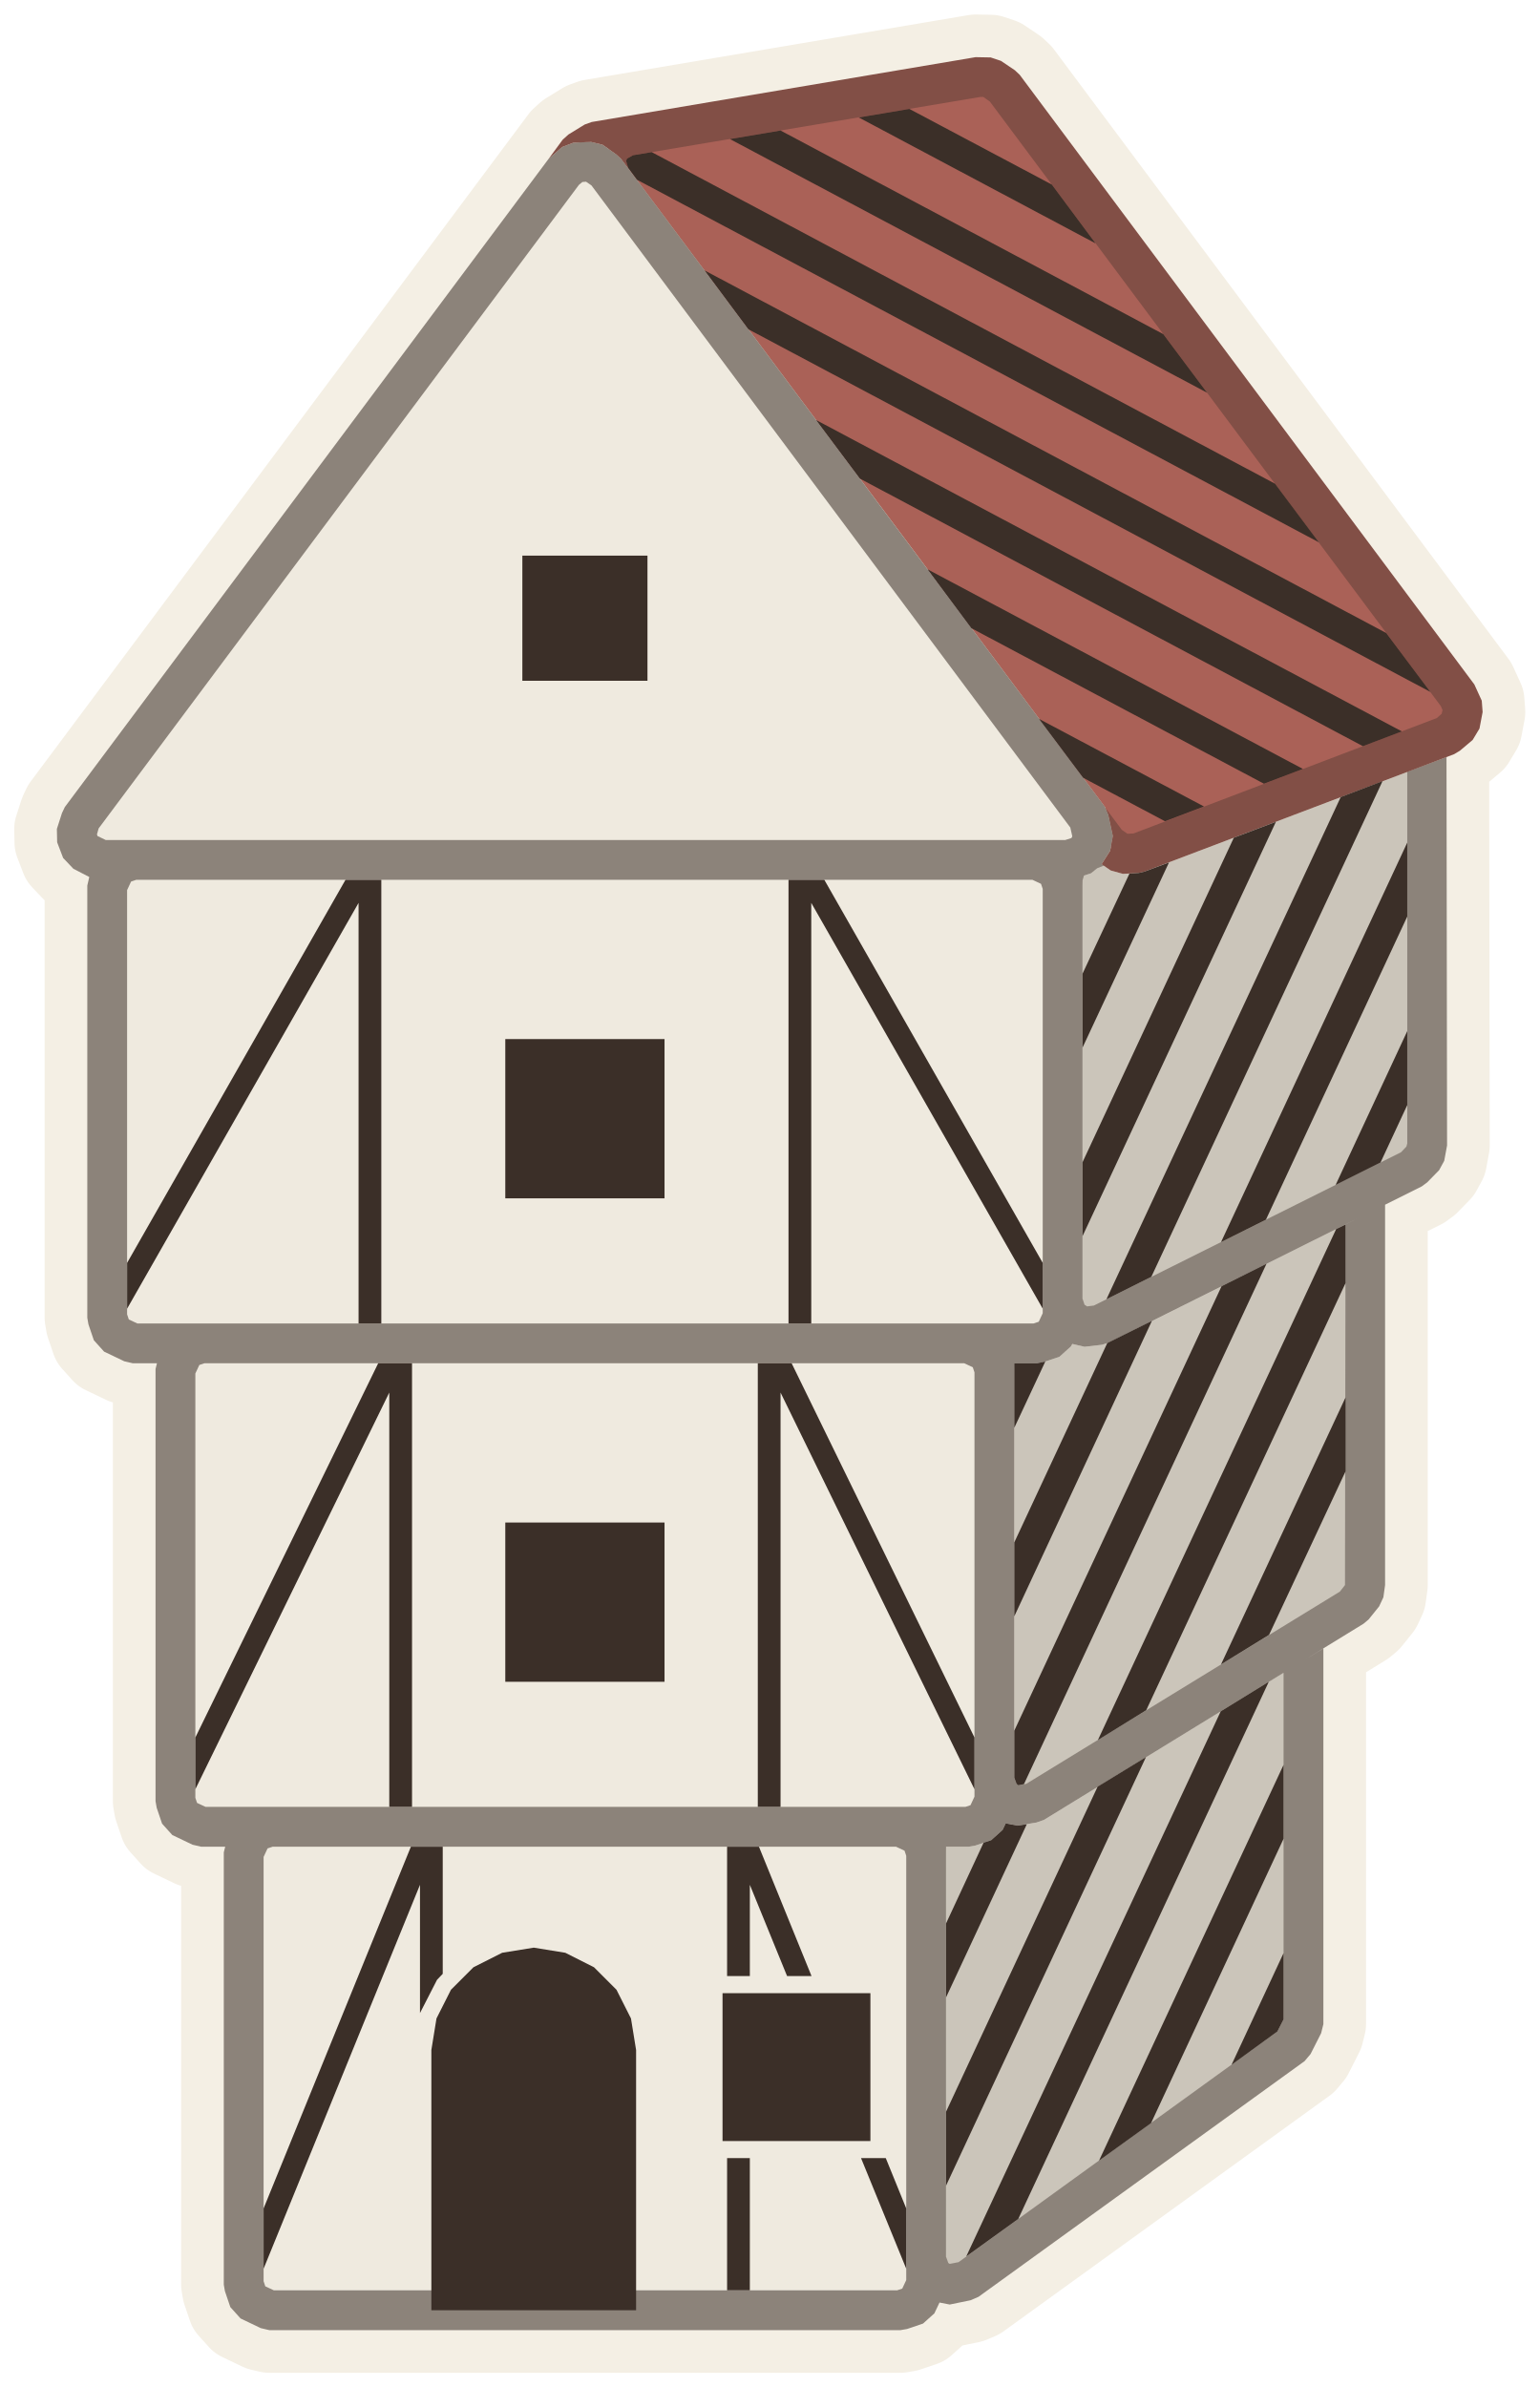
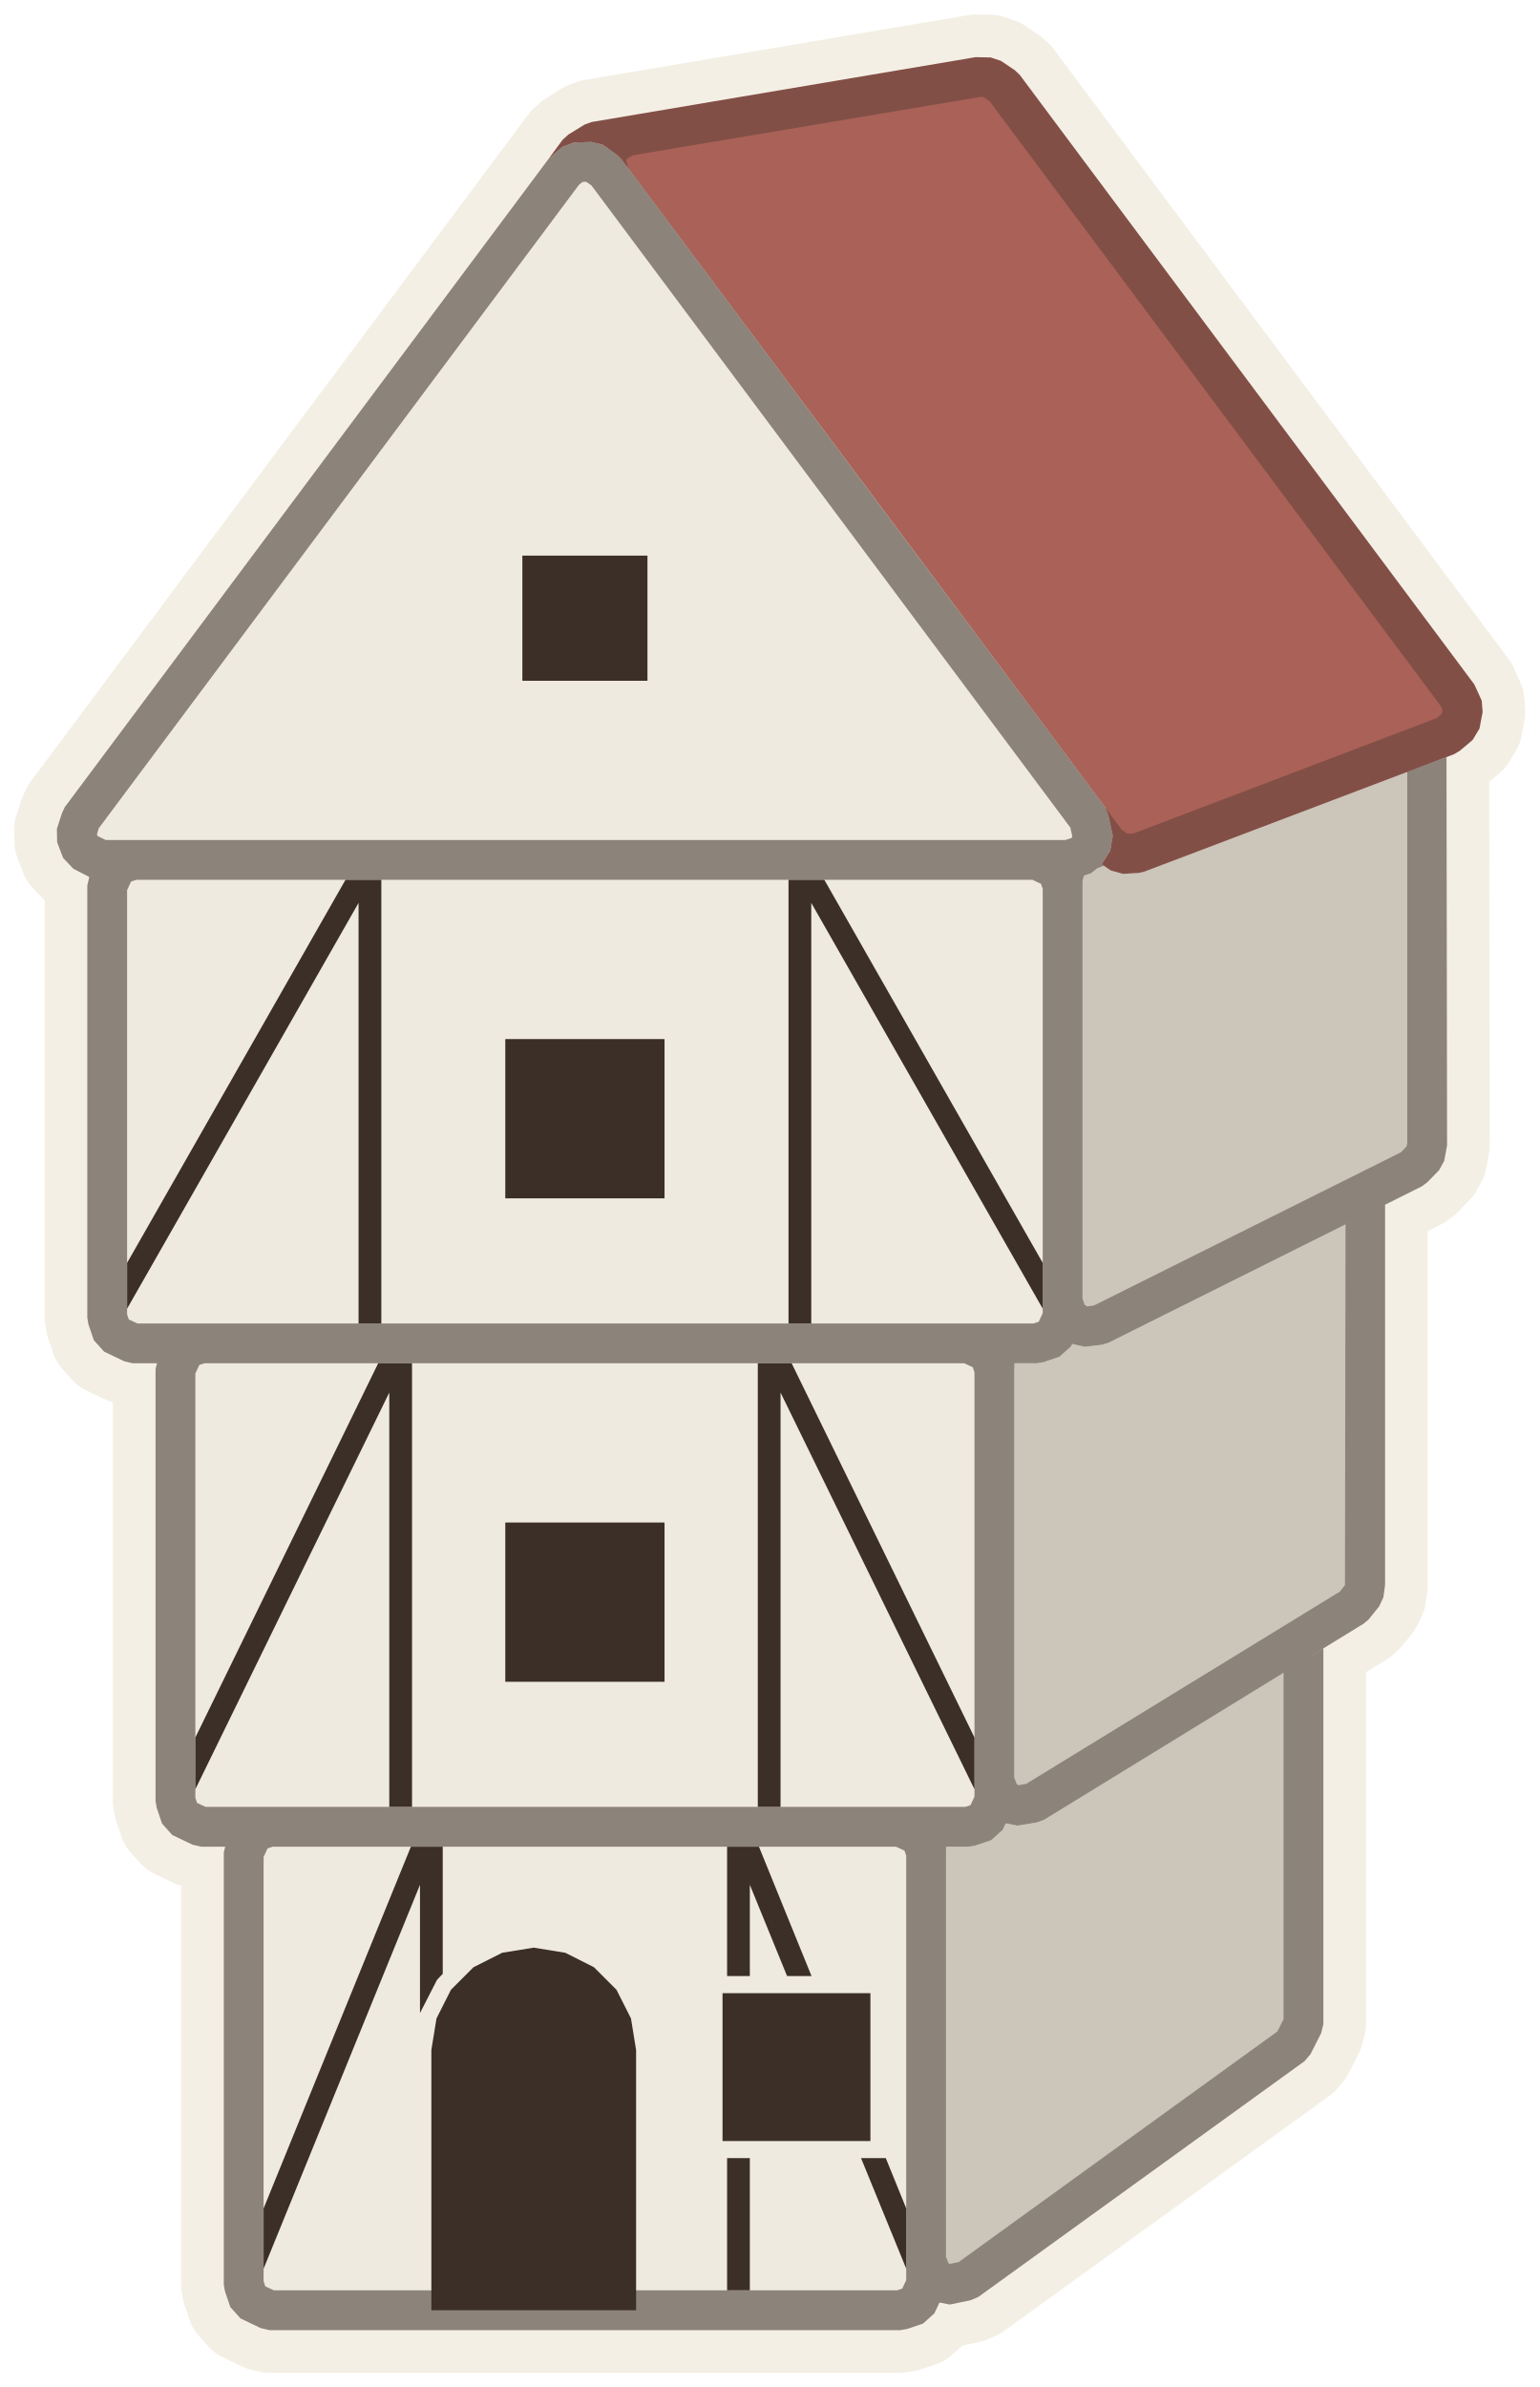
<svg xmlns="http://www.w3.org/2000/svg" viewBox="-20.57 -81.24 54.15 83.94" data-palette="wall:#EFEADF;roof:#D9776B;wood:#C9A97C;earth:#94744F;water:#8FB0B8;flag:#4A3B32;ink:#3B2F28;halo:#F4EFE4">
  <path data-role="sil" fill="#F4EFE4" stroke="#F4EFE4" stroke-width="3" stroke-linejoin="round" d="M11.33 0.66L11.89 0.47L12.29 0.11L12.47 -0.27L12.83 -0.2L13.56 -0.35L13.84 -0.47L25.31 -8.76L25.52 -9.01L25.89 -9.74L25.97 -10.06L25.97 -23.27L27.38 -24.14L27.56 -24.29L27.93 -24.75L28.08 -25.07L28.14 -25.5L28.14 -38.88L29.43 -39.52L29.62 -39.66L30.04 -40.09L30.22 -40.42L30.32 -40.96L30.3 -54.62L30.57 -54.72L30.77 -54.84L31.22 -55.22L31.46 -55.62L31.57 -56.2L31.54 -56.6L31.28 -57.17L15.29 -78.61L15.12 -78.77L14.63 -79.1L14.27 -79.22L13.74 -79.23L0.24 -76.95L-0.01 -76.86L-0.58 -76.51L-0.78 -76.33L-18.29 -52.86L-18.39 -52.65L-18.57 -52.09L-18.56 -51.62L-18.35 -51.07L-17.99 -50.69L-17.43 -50.4L-17.5 -50.1L-17.5 -34.9L-17.46 -34.67L-17.27 -34.11L-16.91 -33.71L-16.2 -33.37L-15.9 -33.3L-15.05 -33.3L-15.1 -33.1L-15.1 -17.9L-15.06 -17.67L-14.87 -17.11L-14.51 -16.71L-13.8 -16.37L-13.5 -16.3L-12.65 -16.3L-12.7 -16.1L-12.7 -0.9L-12.66 -0.67L-12.47 -0.11L-12.11 0.29L-11.4 0.63L-11.1 0.7L11.1 0.7Z" />
  <path data-role="wall" fill="#EFEADF" d="M17.57 -51.19L17.88 -51.69L17.73 -52.44L0.72 -75.23L0.23 -75.57L-0.36 -75.52L-0.72 -75.23L-17.73 -52.44L-17.91 -51.87L-17.7 -51.32L-17.01 -51L17.01 -51ZM16.46 -34.19L16.8 -34.9L16.8 -50.1L16.73 -50.3L-16.7 -50.3L-16.8 -50.1L-16.8 -34.9L-16.61 -34.34L-15.9 -34L15.9 -34ZM14.06 -17.19L14.4 -17.9L14.4 -33.1L14.33 -33.3L-14.3 -33.3L-14.4 -33.1L-14.4 -17.9L-14.21 -17.34L-13.5 -17L13.5 -17ZM11.66 -0.19L12 -0.9L12 -16.1L11.93 -16.3L-11.9 -16.3L-12 -16.1L-12 -0.9L-11.81 -0.34L-11.1 0L11.1 0Z" />
  <path data-role="wall-shade" fill="#cbc5ba" d="M18.1 -34.65L29.12 -40.15L29.53 -40.57L29.62 -40.96L29.62 -54.36L19.68 -50.59L19.47 -50.54L18.92 -50.51L18.49 -50.63L18.17 -50.85L17.8 -50.53L17.43 -50.41L17.5 -50.1L17.5 -34.9L17.43 -34.62L17.49 -34.58ZM15.77 -17.84L27.02 -24.74L27.39 -25.2L27.45 -25.5L27.45 -38.53L18.41 -34.02L18.18 -33.95L17.57 -33.88L17.14 -33.98L17.09 -33.89L16.69 -33.53L16.13 -33.34L15.9 -33.3L15.07 -33.3L15.1 -33.1L15.1 -17.9L15.06 -17.75L15.09 -17.73ZM13.43 -1.03L24.9 -9.33L25.27 -10.06L25.27 -22.85L16.14 -17.24L15.88 -17.15L15.21 -17.04L14.8 -17.12L14.69 -16.89L14.29 -16.53L13.73 -16.34L13.5 -16.3L12.67 -16.3L12.7 -16.1L12.7 -0.89Z" />
  <path data-role="roof-shade" fill="#aa6157" d="M19.43 -51.24L30.32 -55.38L30.77 -55.76L30.89 -56.34L30.72 -56.76L14.73 -78.19L14.24 -78.52L13.86 -78.54L1.45 -76.44L0.93 -76.16L0.86 -75.99L1.11 -75.81L1.28 -75.65L18.29 -52.86L18.41 -52.58L18.57 -51.84L18.5 -51.47L18.88 -51.21Z" />
  <path data-role="wall-line" fill="#8c837a" d="M-16.85 -51.7L-17.14 -51.84L-17.16 -51.9L-17.1 -52.11L-0.21 -74.74L-0.09 -74.84L0.04 -74.85L0.23 -74.72L17.07 -52.14L17.14 -51.83L17.11 -51.77L16.89 -51.7ZM16.04 -50.16L16.1 -49.98L16.1 -35.06L15.96 -34.76L15.78 -34.7L-15.74 -34.7L-16.04 -34.84L-16.1 -35.02L-16.1 -49.94L-15.96 -50.24L-15.78 -50.3L15.74 -50.3ZM13.73 -16.34L14.29 -16.53L14.69 -16.89L14.8 -17.12L15.21 -17.04L15.88 -17.15L16.14 -17.24L27.38 -24.14L27.56 -24.29L27.93 -24.75L28.08 -25.07L28.14 -25.5L28.14 -38.88L26.75 -38.18L26.73 -25.5L26.55 -25.27L15.52 -18.51L15.24 -18.46L15.18 -18.51L15.1 -18.73L15.1 -33.3L15.9 -33.3L16.13 -33.34L16.69 -33.53L17.09 -33.89L17.14 -33.98L17.57 -33.88L18.18 -33.95L18.41 -34.02L29.43 -39.52L29.62 -39.66L30.04 -40.09L30.22 -40.42L30.32 -40.96L30.3 -54.62L28.92 -54.1L28.92 -41.03L28.89 -40.92L28.7 -40.72L17.9 -35.33L17.66 -35.3L17.57 -35.36L17.5 -35.57L17.5 -50.28L17.55 -50.45L17.8 -50.53L18.02 -50.71L18.25 -50.8L18.17 -50.85L18.47 -51.32L18.57 -51.84L18.41 -52.58L18.29 -52.86L1.28 -75.65L1.11 -75.81L0.62 -76.15L0.18 -76.26L-0.41 -76.22L-0.8 -76.07L-1.28 -75.65L-18.29 -52.86L-18.39 -52.65L-18.57 -52.09L-18.56 -51.62L-18.35 -51.07L-17.99 -50.69L-17.43 -50.4L-17.5 -50.1L-17.5 -34.9L-17.46 -34.67L-17.27 -34.11L-16.91 -33.71L-16.2 -33.37L-15.9 -33.3L13.34 -33.3L13.64 -33.16L13.7 -32.98L13.7 -18.06L13.56 -17.76L13.38 -17.7L-13.34 -17.7L-13.64 -17.84L-13.7 -18.02L-13.7 -32.94L-13.56 -33.24L-13.38 -33.3L-15.05 -33.3L-15.1 -33.1L-15.1 -17.9L-15.06 -17.67L-14.87 -17.11L-14.51 -16.71L-13.8 -16.37L-13.5 -16.3L10.94 -16.3L11.24 -16.16L11.3 -15.98L11.3 -1.06L11.16 -0.76L10.98 -0.7L-10.94 -0.7L-11.24 -0.84L-11.3 -1.02L-11.3 -15.94L-11.16 -16.24L-10.98 -16.3L-12.65 -16.3L-12.7 -16.1L-12.7 -0.9L-12.66 -0.67L-12.47 -0.11L-12.11 0.29L-11.4 0.63L-11.1 0.7L11.1 0.7L11.33 0.66L11.89 0.47L12.29 0.11L12.47 -0.27L12.83 -0.2L13.56 -0.35L13.84 -0.47L25.31 -8.76L25.52 -9.01L25.89 -9.74L25.97 -10.06L25.97 -23.27L24.57 -22.42L24.57 -10.23L24.35 -9.8L13.14 -1.69L12.83 -1.63L12.78 -1.66L12.7 -1.88L12.7 -16.3L13.5 -16.3Z" />
  <path data-role="roof-line" fill="#824f46" d="M-0.01 -76.86L-0.58 -76.51L-0.78 -76.33L-1.28 -75.65L-0.8 -76.07L-0.41 -76.22L0.21 -76.25L0.62 -76.15L1.11 -75.81L1.28 -75.65L18.29 -52.86L18.41 -52.58L18.57 -51.84L18.47 -51.32L18.17 -50.85L18.49 -50.63L18.92 -50.51L19.47 -50.54L19.68 -50.59L30.57 -54.72L30.77 -54.84L31.22 -55.22L31.46 -55.62L31.57 -56.2L31.54 -56.6L31.28 -57.17L15.29 -78.61L15.12 -78.77L14.63 -79.1L14.27 -79.22L13.74 -79.23L0.24 -76.95ZM18.88 -52.06L1.52 -75.34L1.45 -75.58L1.48 -75.66L1.69 -75.78L13.9 -77.83L14.01 -77.83L14.24 -77.67L30.1 -56.41L30.16 -56.27L30.13 -56.14L29.96 -55.99L19.29 -51.93L19.08 -51.92Z" />
-   <path data-role="ink" fill="#3B2F28" d="M16.42 -74.75L11.41 -77.41L9.63 -77.11L17.96 -72.68ZM20.34 -69.49L6.88 -76.65L5.1 -76.35L21.88 -67.43ZM24.27 -64.23L2.35 -75.89L1.69 -75.78L1.48 -75.66L1.45 -75.58L1.52 -75.34L1.83 -74.92L25.81 -62.17ZM28.18 -58.98L4.21 -71.73L5.75 -69.66L29.73 -56.91ZM28.73 -55.52L8.13 -66.47L9.67 -64.41L27.36 -55ZM2.2 -61.7L-2.2 -61.7L-2.2 -57.3L2.2 -57.3ZM25.25 -54.2L12.05 -61.22L13.59 -59.15L23.88 -53.68ZM21.77 -52.88L15.97 -55.96L17.52 -53.89L20.4 -52.36ZM19.92 -36.34L28.05 -53.77L26.58 -53.21L18.34 -35.55ZM24.3 -52.34L22.82 -51.78L17.5 -40.37L17.5 -37.77ZM23.95 -38.35L28.92 -49.01L28.92 -51.61L22.37 -37.56ZM20.54 -50.91L19.68 -50.59L19.47 -50.54L19.15 -50.52L17.5 -47L17.5 -44.4ZM-7.16 -50.3L-8.42 -50.3L-16.1 -36.83L-16.1 -35.22L-7.96 -49.49L-7.96 -34.7L-7.16 -34.7ZM7.96 -49.49L16.1 -35.22L16.1 -36.83L8.42 -50.3L7.16 -50.3L7.16 -34.7L7.96 -34.7ZM27.98 -40.36L28.92 -42.38L28.92 -44.98L26.4 -39.57ZM2.8 -44.7L-2.8 -44.7L-2.8 -39.1L2.8 -39.1ZM19.74 -21.1L26.75 -36.12L26.75 -38.18L26.42 -38.02L18.04 -20.05ZM15.44 -18.5L23.97 -36.8L22.39 -36.01L15.1 -20.38L15.1 -18.73L15.18 -18.51L15.24 -18.46ZM19.94 -34.79L18.37 -34.01L15.1 -27L15.1 -24.4ZM16.19 -33.36L15.9 -33.3L15.1 -33.3L15.1 -31.03ZM-6.08 -33.3L-7.27 -33.3L-13.7 -20.14L-13.7 -18.32L-6.88 -32.27L-6.88 -17.7L-6.08 -17.7ZM6.88 -32.27L13.7 -18.32L13.7 -20.14L7.27 -33.3L6.08 -33.3L6.08 -17.7L6.88 -17.7ZM24.06 -23.75L26.75 -29.5L26.75 -32.1L22.37 -22.71ZM2.8 -27.7L-2.8 -27.7L-2.8 -22.1L2.8 -22.1ZM15.24 -3.21L24.05 -22.1L22.36 -21.06L13.41 -1.89ZM19.73 -19.45L18.03 -18.41L12.7 -6.98L12.7 -4.38ZM19.91 -6.58L24.57 -16.58L24.57 -19.18L18.08 -5.26ZM15.54 -17.09L15.21 -17.04L14.8 -17.12L14.69 -16.89L14.29 -16.53L14.02 -16.44L12.7 -13.6L12.7 -11ZM-5.8 -14.96L-5.8 -10.45L-5.2 -11.62L-5 -11.83L-5 -16.3L-6.12 -16.3L-11.3 -3.58L-11.3 -1.46ZM5.8 -14.96L7.11 -11.75L7.97 -11.75L6.12 -16.3L5 -16.3L5 -11.75L5.8 -11.75ZM1.8 -9.15L1.62 -10.26L1.11 -11.27L0.32 -12.06L-0.69 -12.57L-1.8 -12.75L-2.91 -12.57L-3.92 -12.06L-4.71 -11.27L-5.22 -10.26L-5.4 -9.15L-5.4 0L1.8 0ZM24.35 -9.8L24.57 -10.23L24.57 -12.56L22.74 -8.63ZM10.04 -11.15L4.84 -11.15L4.84 -5.95L10.04 -5.95ZM11.3 -3.58L10.58 -5.35L9.71 -5.35L11.3 -1.46ZM5.8 -5.35L5 -5.35L5 -0.7L5.8 -0.7Z" />
+   <path data-role="ink" fill="#3B2F28" d="M2.2 -61.7L-2.2 -61.7L-2.2 -57.3L2.2 -57.3ZM-7.16 -50.3L-8.42 -50.3L-16.1 -36.83L-16.1 -35.22L-7.96 -49.49L-7.96 -34.7L-7.16 -34.7ZM7.96 -49.49L16.1 -35.22L16.1 -36.83L8.42 -50.3L7.16 -50.3L7.16 -34.7L7.96 -34.7ZM2.8 -44.7L-2.8 -44.7L-2.8 -39.1L2.8 -39.1ZM-6.08 -33.3L-7.27 -33.3L-13.7 -20.14L-13.7 -18.32L-6.88 -32.27L-6.88 -17.7L-6.08 -17.7ZM6.88 -32.27L13.7 -18.32L13.7 -20.14L7.27 -33.3L6.08 -33.3L6.08 -17.7L6.88 -17.7ZM2.8 -27.7L-2.8 -27.7L-2.8 -22.1L2.8 -22.1ZM-5.8 -14.96L-5.8 -10.45L-5.2 -11.62L-5 -11.83L-5 -16.3L-6.12 -16.3L-11.3 -3.58L-11.3 -1.46ZM5.8 -14.96L7.11 -11.75L7.97 -11.75L6.12 -16.3L5 -16.3L5 -11.75L5.8 -11.75ZM1.8 -9.15L1.62 -10.26L1.11 -11.27L0.32 -12.06L-0.69 -12.57L-1.8 -12.75L-2.91 -12.57L-3.92 -12.06L-4.71 -11.27L-5.22 -10.26L-5.4 -9.15L-5.4 0L1.8 0ZM10.04 -11.15L4.84 -11.15L4.84 -5.95L10.04 -5.95ZM11.3 -3.58L10.58 -5.35L9.71 -5.35L11.3 -1.46ZM5.8 -5.35L5 -5.35L5 -0.7L5.8 -0.7Z" />
</svg>
